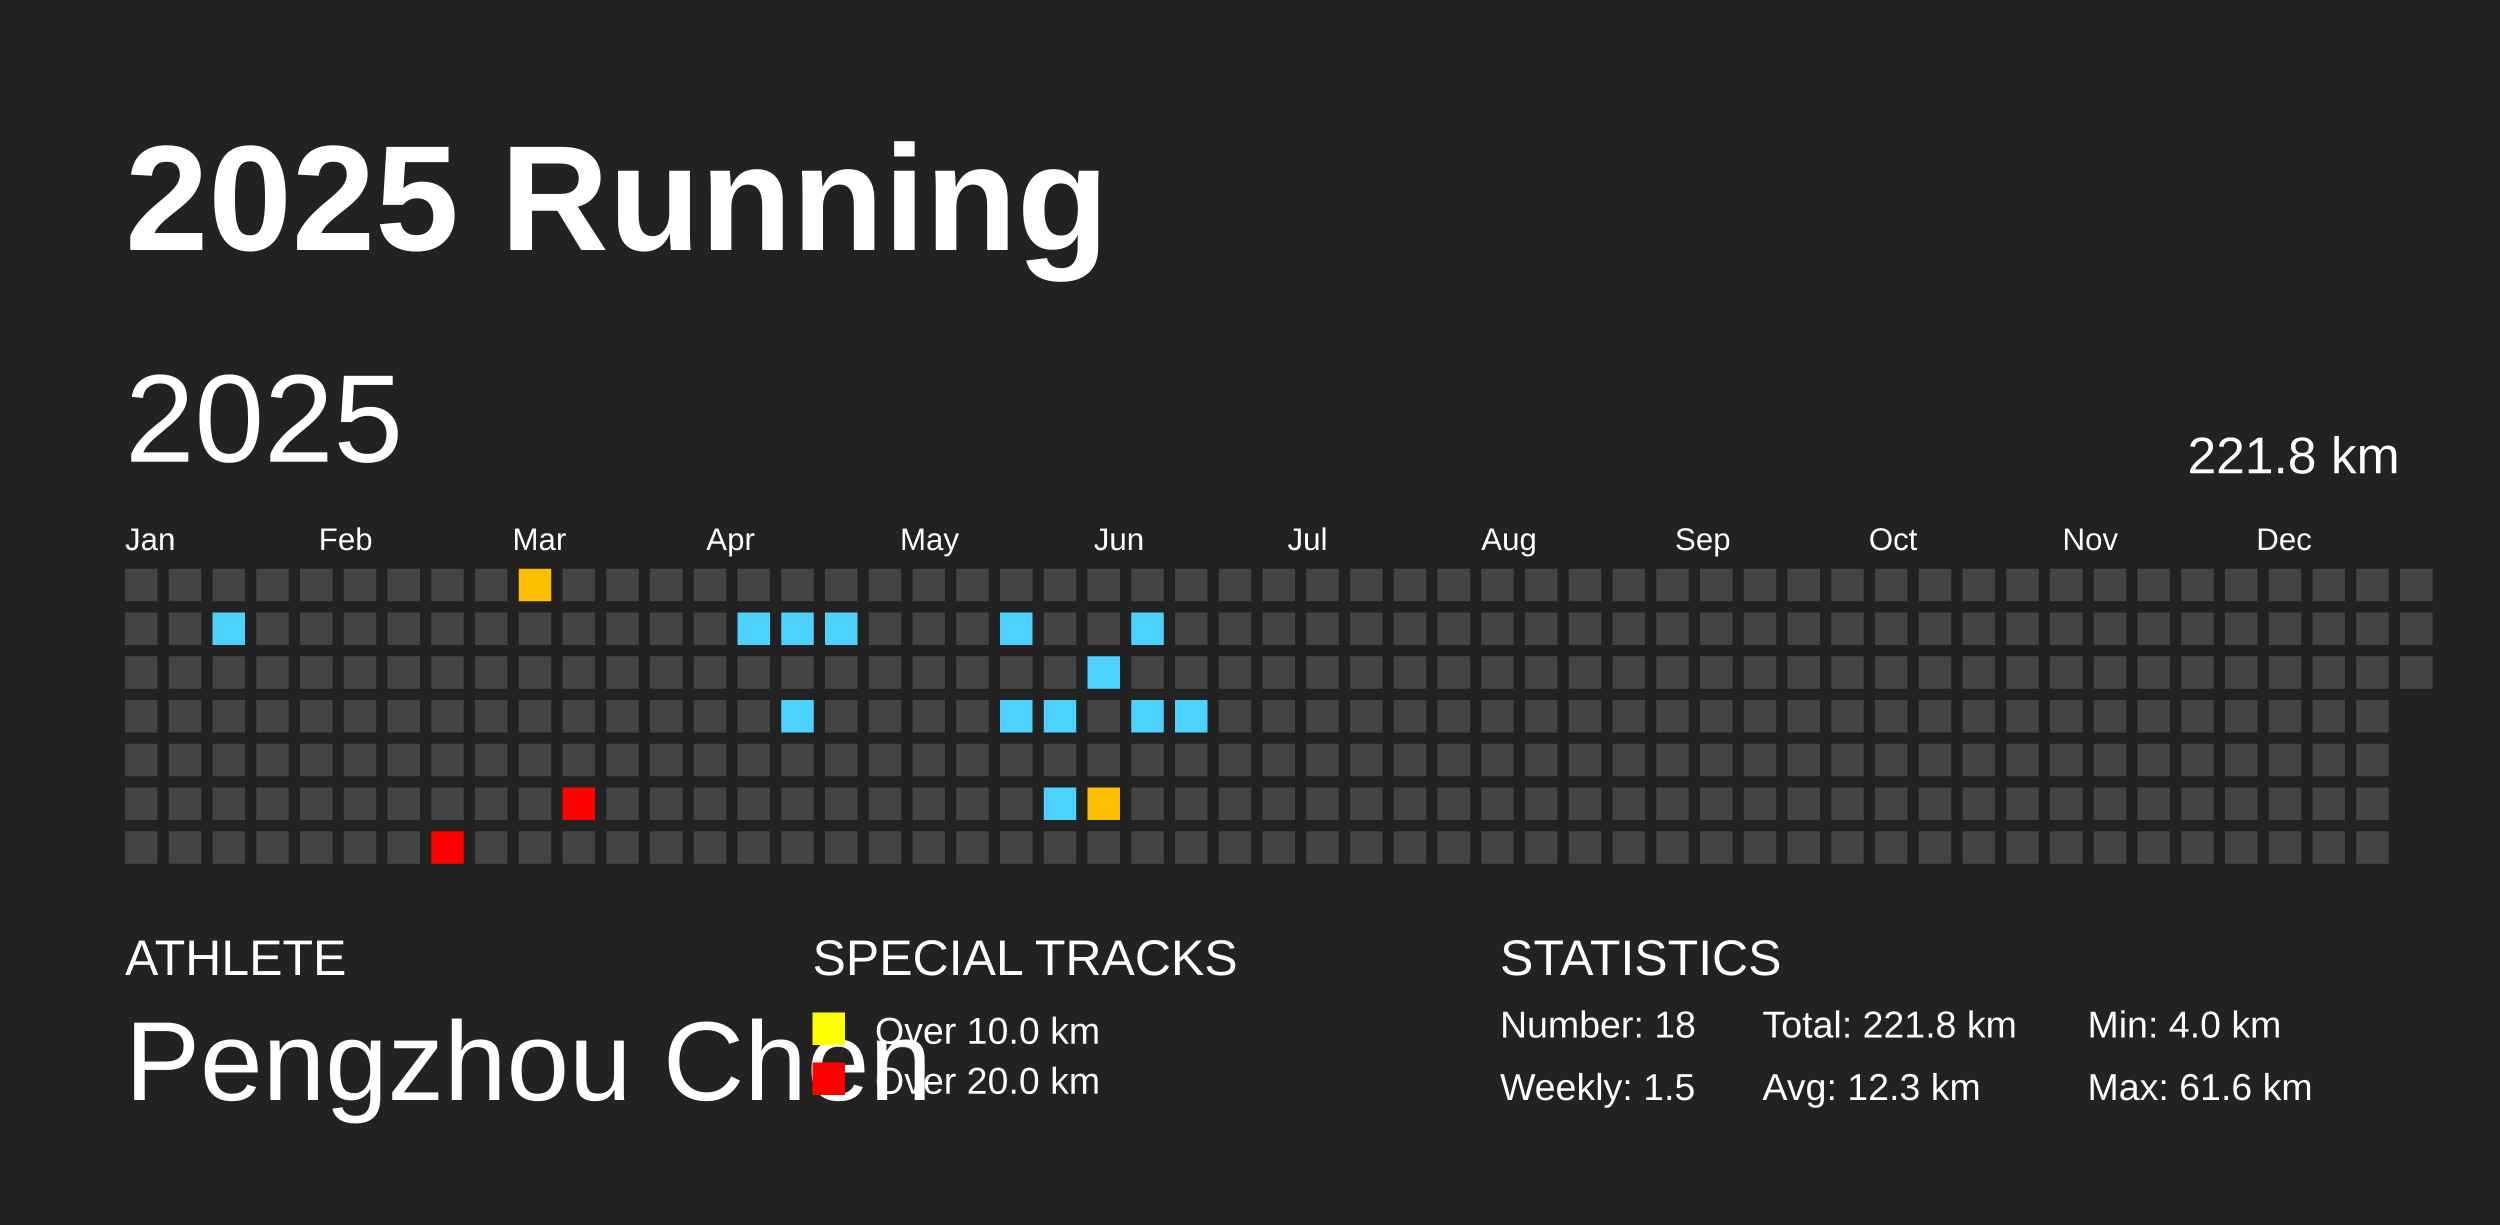
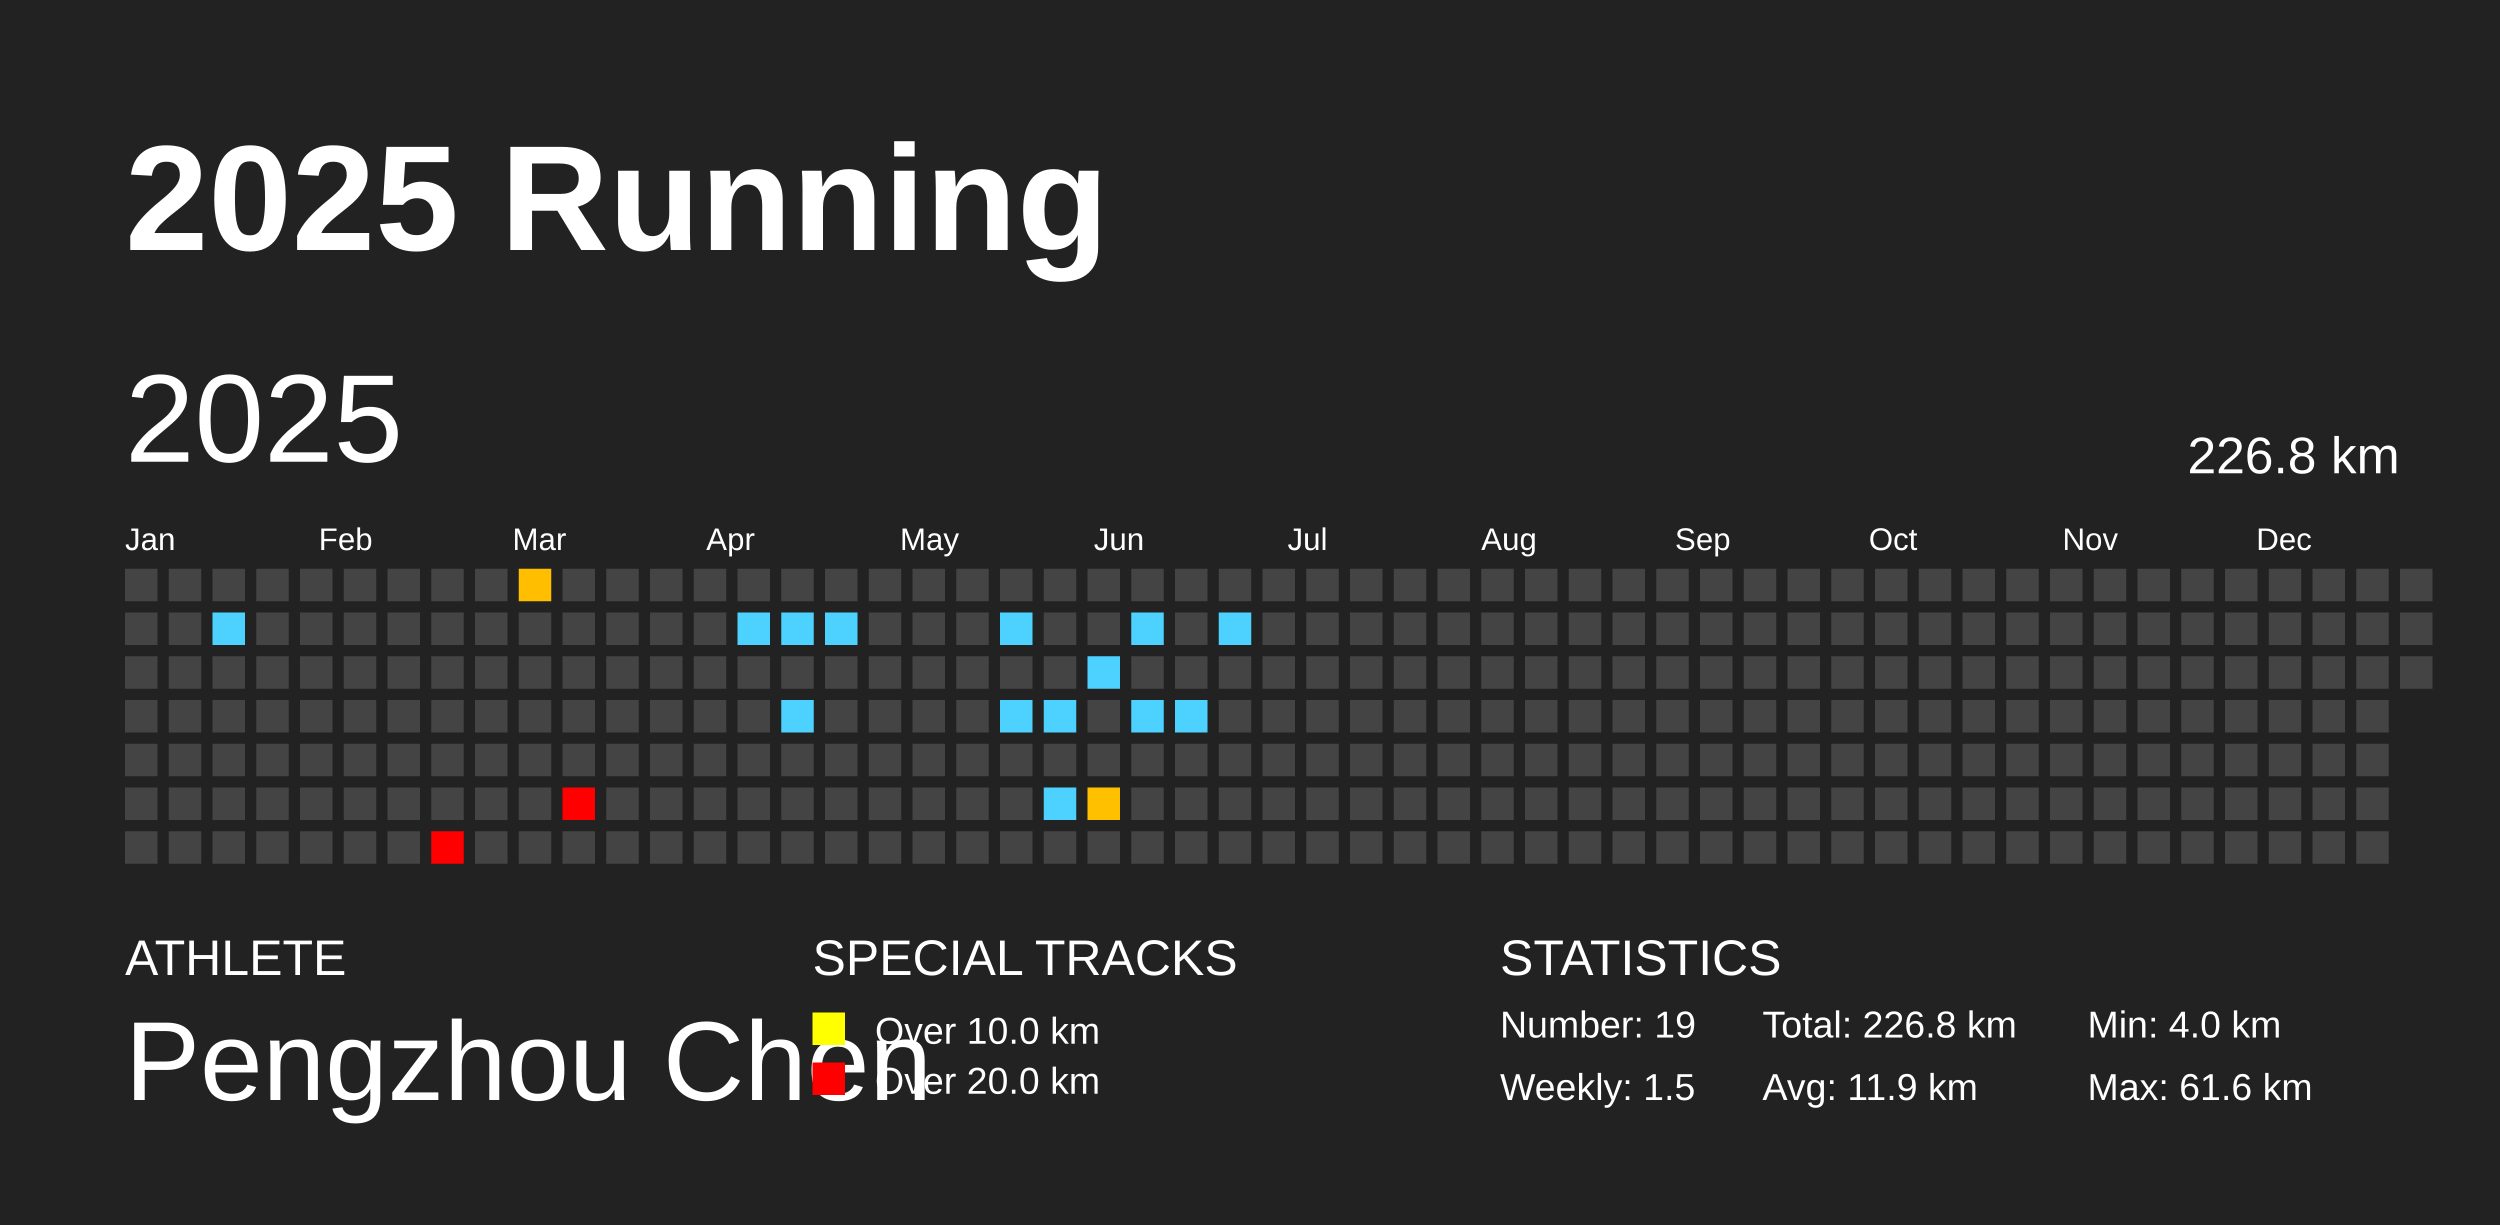
<svg xmlns="http://www.w3.org/2000/svg" baseProfile="full" height="98mm" version="1.1" viewBox="0,0,200,98" width="200mm">
  <defs />
  <rect fill="#222222" height="98" width="200" x="0" y="0" />
  <text fill="#FFFFFF" style="font-size:12px; font-family:Arial; font-weight:bold;" x="10" y="20">2025 Running</text>
  <text fill="#FFFFFF" style="font-size:4px; font-family:Arial" x="10" y="78">ATHLETE</text>
  <text fill="#FFFFFF" style="font-size:9px; font-family:Arial" x="10" y="88">Pengzhou Chen</text>
  <text fill="#FFFFFF" style="font-size:4px; font-family:Arial" x="65" y="78">SPECIAL TRACKS</text>
  <rect fill="yellow" height="2.6" width="2.6" x="65" y="81" />
  <text fill="#FFFFFF" style="font-size:3px; font-family:Arial" x="70" y="83.5">Over 10.0 km</text>
  <rect fill="red" height="2.6" width="2.6" x="65" y="85" />
  <text fill="#FFFFFF" style="font-size:3px; font-family:Arial" x="70" y="87.5">Over 20.0 km</text>
  <text fill="#FFFFFF" style="font-size:4px; font-family:Arial" x="120" y="78">STATISTICS</text>
-   <text fill="#FFFFFF" style="font-size:3px; font-family:Arial" x="120" y="83">Number: 18</text>
+   <text fill="#FFFFFF" style="font-size:3px; font-family:Arial" x="120" y="83">Number: 19</text>
  <text fill="#FFFFFF" style="font-size:3px; font-family:Arial" x="120" y="88">Weekly: 1.5</text>
-   <text fill="#FFFFFF" style="font-size:3px; font-family:Arial" x="141" y="83">Total: 221.8 km</text>
-   <text fill="#FFFFFF" style="font-size:3px; font-family:Arial" x="141" y="88">Avg: 12.3 km</text>
+   <text fill="#FFFFFF" style="font-size:3px; font-family:Arial" x="141" y="83">Total: 226.8 km</text>
+   <text fill="#FFFFFF" style="font-size:3px; font-family:Arial" x="141" y="88">Avg: 11.9 km</text>
  <text fill="#FFFFFF" style="font-size:3px; font-family:Arial" x="167" y="83">Min: 4.0 km</text>
  <text fill="#FFFFFF" style="font-size:3px; font-family:Arial" x="167" y="88">Max: 61.6 km</text>
  <text dominant-baseline="hanging" fill="#FFFFFF" style="font-size:10.0px; font-family:Arial;" x="10" y="30">2025</text>
-   <text dominant-baseline="hanging" fill="#FFFFFF" style="font-size:4.125px; font-family:Arial;" x="175" y="35">221.8 km</text>
+   <text dominant-baseline="hanging" fill="#FFFFFF" style="font-size:4.125px; font-family:Arial;" x="175" y="35">226.8 km</text>
  <text fill="#FFFFFF" style="font-size:2.5px; font-family:Arial" x="10.0" y="44">Jan</text>
  <text fill="#FFFFFF" style="font-size:2.5px; font-family:Arial" x="25.5" y="44">Feb</text>
  <text fill="#FFFFFF" style="font-size:2.5px; font-family:Arial" x="41.0" y="44">Mar</text>
  <text fill="#FFFFFF" style="font-size:2.5px; font-family:Arial" x="56.5" y="44">Apr</text>
  <text fill="#FFFFFF" style="font-size:2.5px; font-family:Arial" x="72.0" y="44">May</text>
  <text fill="#FFFFFF" style="font-size:2.5px; font-family:Arial" x="87.5" y="44">Jun</text>
  <text fill="#FFFFFF" style="font-size:2.5px; font-family:Arial" x="103.0" y="44">Jul</text>
  <text fill="#FFFFFF" style="font-size:2.5px; font-family:Arial" x="118.5" y="44">Aug</text>
  <text fill="#FFFFFF" style="font-size:2.5px; font-family:Arial" x="134.0" y="44">Sep</text>
  <text fill="#FFFFFF" style="font-size:2.5px; font-family:Arial" x="149.5" y="44">Oct</text>
  <text fill="#FFFFFF" style="font-size:2.5px; font-family:Arial" x="165.0" y="44">Nov</text>
  <text fill="#FFFFFF" style="font-size:2.5px; font-family:Arial" x="180.5" y="44">Dec</text>
  <rect fill="#444444" height="2.6" width="2.6" x="10.0" y="45.5" />
  <rect fill="#444444" height="2.6" width="2.6" x="10.0" y="49.0" />
  <rect fill="#444444" height="2.6" width="2.6" x="10.0" y="52.5" />
  <rect fill="#444444" height="2.6" width="2.6" x="10.0" y="56.0" />
  <rect fill="#444444" height="2.6" width="2.6" x="10.0" y="59.5" />
  <rect fill="#444444" height="2.6" width="2.6" x="10.0" y="63.0" />
  <rect fill="#444444" height="2.6" width="2.6" x="10.0" y="66.5" />
  <rect fill="#444444" height="2.6" width="2.6" x="13.5" y="45.5" />
  <rect fill="#444444" height="2.6" width="2.6" x="13.5" y="49.0" />
  <rect fill="#444444" height="2.6" width="2.6" x="13.5" y="52.5" />
  <rect fill="#444444" height="2.6" width="2.6" x="13.5" y="56.0" />
  <rect fill="#444444" height="2.6" width="2.6" x="13.5" y="59.5" />
  <rect fill="#444444" height="2.6" width="2.6" x="13.5" y="63.0" />
  <rect fill="#444444" height="2.6" width="2.6" x="13.5" y="66.5" />
  <rect fill="#444444" height="2.6" width="2.6" x="17.0" y="45.5" />
  <rect fill="#4dd2ff" height="2.6" width="2.6" x="17.0" y="49.0" />
  <rect fill="#444444" height="2.6" width="2.6" x="17.0" y="52.5" />
  <rect fill="#444444" height="2.6" width="2.6" x="17.0" y="56.0" />
  <rect fill="#444444" height="2.6" width="2.6" x="17.0" y="59.5" />
  <rect fill="#444444" height="2.6" width="2.6" x="17.0" y="63.0" />
  <rect fill="#444444" height="2.6" width="2.6" x="17.0" y="66.5" />
  <rect fill="#444444" height="2.6" width="2.6" x="20.5" y="45.5" />
  <rect fill="#444444" height="2.6" width="2.6" x="20.5" y="49.0" />
  <rect fill="#444444" height="2.6" width="2.6" x="20.5" y="52.5" />
  <rect fill="#444444" height="2.6" width="2.6" x="20.5" y="56.0" />
  <rect fill="#444444" height="2.6" width="2.6" x="20.5" y="59.5" />
  <rect fill="#444444" height="2.6" width="2.6" x="20.5" y="63.0" />
  <rect fill="#444444" height="2.6" width="2.6" x="20.5" y="66.5" />
  <rect fill="#444444" height="2.6" width="2.6" x="24.0" y="45.5" />
  <rect fill="#444444" height="2.6" width="2.6" x="24.0" y="49.0" />
  <rect fill="#444444" height="2.6" width="2.6" x="24.0" y="52.5" />
  <rect fill="#444444" height="2.6" width="2.6" x="24.0" y="56.0" />
  <rect fill="#444444" height="2.6" width="2.6" x="24.0" y="59.5" />
  <rect fill="#444444" height="2.6" width="2.6" x="24.0" y="63.0" />
  <rect fill="#444444" height="2.6" width="2.6" x="24.0" y="66.5" />
  <rect fill="#444444" height="2.6" width="2.6" x="27.5" y="45.5" />
  <rect fill="#444444" height="2.6" width="2.6" x="27.5" y="49.0" />
  <rect fill="#444444" height="2.6" width="2.6" x="27.5" y="52.5" />
  <rect fill="#444444" height="2.6" width="2.6" x="27.5" y="56.0" />
  <rect fill="#444444" height="2.6" width="2.6" x="27.5" y="59.5" />
  <rect fill="#444444" height="2.6" width="2.6" x="27.5" y="63.0" />
  <rect fill="#444444" height="2.6" width="2.6" x="27.5" y="66.5" />
  <rect fill="#444444" height="2.6" width="2.6" x="31.0" y="45.5" />
  <rect fill="#444444" height="2.6" width="2.6" x="31.0" y="49.0" />
  <rect fill="#444444" height="2.6" width="2.6" x="31.0" y="52.5" />
  <rect fill="#444444" height="2.6" width="2.6" x="31.0" y="56.0" />
  <rect fill="#444444" height="2.6" width="2.6" x="31.0" y="59.5" />
  <rect fill="#444444" height="2.6" width="2.6" x="31.0" y="63.0" />
  <rect fill="#444444" height="2.6" width="2.6" x="31.0" y="66.5" />
  <rect fill="#444444" height="2.6" width="2.6" x="34.5" y="45.5" />
  <rect fill="#444444" height="2.6" width="2.6" x="34.5" y="49.0" />
  <rect fill="#444444" height="2.6" width="2.6" x="34.5" y="52.5" />
  <rect fill="#444444" height="2.6" width="2.6" x="34.5" y="56.0" />
  <rect fill="#444444" height="2.6" width="2.6" x="34.5" y="59.5" />
  <rect fill="#444444" height="2.6" width="2.6" x="34.5" y="63.0" />
  <rect fill="red" height="2.6" width="2.6" x="34.5" y="66.5" />
  <rect fill="#444444" height="2.6" width="2.6" x="38.0" y="45.5" />
  <rect fill="#444444" height="2.6" width="2.6" x="38.0" y="49.0" />
  <rect fill="#444444" height="2.6" width="2.6" x="38.0" y="52.5" />
  <rect fill="#444444" height="2.6" width="2.6" x="38.0" y="56.0" />
  <rect fill="#444444" height="2.6" width="2.6" x="38.0" y="59.5" />
  <rect fill="#444444" height="2.6" width="2.6" x="38.0" y="63.0" />
  <rect fill="#444444" height="2.6" width="2.6" x="38.0" y="66.5" />
  <rect fill="#ffbf00" height="2.6" width="2.6" x="41.5" y="45.5" />
  <rect fill="#444444" height="2.6" width="2.6" x="41.5" y="49.0" />
  <rect fill="#444444" height="2.6" width="2.6" x="41.5" y="52.5" />
  <rect fill="#444444" height="2.6" width="2.6" x="41.5" y="56.0" />
  <rect fill="#444444" height="2.6" width="2.6" x="41.5" y="59.5" />
  <rect fill="#444444" height="2.6" width="2.6" x="41.5" y="63.0" />
  <rect fill="#444444" height="2.6" width="2.6" x="41.5" y="66.5" />
  <rect fill="#444444" height="2.6" width="2.6" x="45.0" y="45.5" />
  <rect fill="#444444" height="2.6" width="2.6" x="45.0" y="49.0" />
  <rect fill="#444444" height="2.6" width="2.6" x="45.0" y="52.5" />
  <rect fill="#444444" height="2.6" width="2.6" x="45.0" y="56.0" />
  <rect fill="#444444" height="2.6" width="2.6" x="45.0" y="59.5" />
  <rect fill="red" height="2.6" width="2.6" x="45.0" y="63.0" />
  <rect fill="#444444" height="2.6" width="2.6" x="45.0" y="66.5" />
  <rect fill="#444444" height="2.6" width="2.6" x="48.5" y="45.5" />
  <rect fill="#444444" height="2.6" width="2.6" x="48.5" y="49.0" />
  <rect fill="#444444" height="2.6" width="2.6" x="48.5" y="52.5" />
  <rect fill="#444444" height="2.6" width="2.6" x="48.5" y="56.0" />
  <rect fill="#444444" height="2.6" width="2.6" x="48.5" y="59.5" />
  <rect fill="#444444" height="2.6" width="2.6" x="48.5" y="63.0" />
  <rect fill="#444444" height="2.6" width="2.6" x="48.5" y="66.5" />
  <rect fill="#444444" height="2.6" width="2.6" x="52.0" y="45.5" />
  <rect fill="#444444" height="2.6" width="2.6" x="52.0" y="49.0" />
  <rect fill="#444444" height="2.6" width="2.6" x="52.0" y="52.5" />
  <rect fill="#444444" height="2.6" width="2.6" x="52.0" y="56.0" />
  <rect fill="#444444" height="2.6" width="2.6" x="52.0" y="59.5" />
  <rect fill="#444444" height="2.6" width="2.6" x="52.0" y="63.0" />
  <rect fill="#444444" height="2.6" width="2.6" x="52.0" y="66.5" />
  <rect fill="#444444" height="2.6" width="2.6" x="55.5" y="45.5" />
  <rect fill="#444444" height="2.6" width="2.6" x="55.5" y="49.0" />
  <rect fill="#444444" height="2.6" width="2.6" x="55.5" y="52.5" />
  <rect fill="#444444" height="2.6" width="2.6" x="55.5" y="56.0" />
  <rect fill="#444444" height="2.6" width="2.6" x="55.5" y="59.5" />
  <rect fill="#444444" height="2.6" width="2.6" x="55.5" y="63.0" />
  <rect fill="#444444" height="2.6" width="2.6" x="55.5" y="66.5" />
  <rect fill="#444444" height="2.6" width="2.6" x="59.0" y="45.5" />
  <rect fill="#4dd2ff" height="2.6" width="2.6" x="59.0" y="49.0" />
  <rect fill="#444444" height="2.6" width="2.6" x="59.0" y="52.5" />
  <rect fill="#444444" height="2.6" width="2.6" x="59.0" y="56.0" />
  <rect fill="#444444" height="2.6" width="2.6" x="59.0" y="59.5" />
  <rect fill="#444444" height="2.6" width="2.6" x="59.0" y="63.0" />
  <rect fill="#444444" height="2.6" width="2.6" x="59.0" y="66.5" />
  <rect fill="#444444" height="2.6" width="2.6" x="62.5" y="45.5" />
  <rect fill="#4dd2ff" height="2.6" width="2.6" x="62.5" y="49.0" />
  <rect fill="#444444" height="2.6" width="2.6" x="62.5" y="52.5" />
  <rect fill="#4dd2ff" height="2.6" width="2.6" x="62.5" y="56.0" />
  <rect fill="#444444" height="2.6" width="2.6" x="62.5" y="59.5" />
  <rect fill="#444444" height="2.6" width="2.6" x="62.5" y="63.0" />
  <rect fill="#444444" height="2.6" width="2.6" x="62.5" y="66.5" />
  <rect fill="#444444" height="2.6" width="2.6" x="66.0" y="45.5" />
  <rect fill="#4dd2ff" height="2.6" width="2.6" x="66.0" y="49.0" />
  <rect fill="#444444" height="2.6" width="2.6" x="66.0" y="52.5" />
  <rect fill="#444444" height="2.6" width="2.6" x="66.0" y="56.0" />
  <rect fill="#444444" height="2.6" width="2.6" x="66.0" y="59.5" />
  <rect fill="#444444" height="2.6" width="2.6" x="66.0" y="63.0" />
  <rect fill="#444444" height="2.6" width="2.6" x="66.0" y="66.5" />
  <rect fill="#444444" height="2.6" width="2.6" x="69.5" y="45.5" />
  <rect fill="#444444" height="2.6" width="2.6" x="69.5" y="49.0" />
  <rect fill="#444444" height="2.6" width="2.6" x="69.5" y="52.5" />
  <rect fill="#444444" height="2.6" width="2.6" x="69.5" y="56.0" />
  <rect fill="#444444" height="2.6" width="2.6" x="69.5" y="59.5" />
  <rect fill="#444444" height="2.6" width="2.6" x="69.5" y="63.0" />
  <rect fill="#444444" height="2.6" width="2.6" x="69.5" y="66.5" />
  <rect fill="#444444" height="2.6" width="2.6" x="73.0" y="45.5" />
  <rect fill="#444444" height="2.6" width="2.6" x="73.0" y="49.0" />
  <rect fill="#444444" height="2.6" width="2.6" x="73.0" y="52.5" />
  <rect fill="#444444" height="2.6" width="2.6" x="73.0" y="56.0" />
  <rect fill="#444444" height="2.6" width="2.6" x="73.0" y="59.5" />
  <rect fill="#444444" height="2.6" width="2.6" x="73.0" y="63.0" />
  <rect fill="#444444" height="2.6" width="2.6" x="73.0" y="66.5" />
  <rect fill="#444444" height="2.6" width="2.6" x="76.5" y="45.5" />
  <rect fill="#444444" height="2.6" width="2.6" x="76.5" y="49.0" />
  <rect fill="#444444" height="2.6" width="2.6" x="76.5" y="52.5" />
  <rect fill="#444444" height="2.6" width="2.6" x="76.5" y="56.0" />
  <rect fill="#444444" height="2.6" width="2.6" x="76.5" y="59.5" />
  <rect fill="#444444" height="2.6" width="2.6" x="76.5" y="63.0" />
  <rect fill="#444444" height="2.6" width="2.6" x="76.5" y="66.5" />
  <rect fill="#444444" height="2.6" width="2.6" x="80.0" y="45.5" />
  <rect fill="#4dd2ff" height="2.6" width="2.6" x="80.0" y="49.0" />
  <rect fill="#444444" height="2.6" width="2.6" x="80.0" y="52.5" />
  <rect fill="#4dd2ff" height="2.6" width="2.6" x="80.0" y="56.0" />
  <rect fill="#444444" height="2.6" width="2.6" x="80.0" y="59.5" />
  <rect fill="#444444" height="2.6" width="2.6" x="80.0" y="63.0" />
  <rect fill="#444444" height="2.6" width="2.6" x="80.0" y="66.5" />
  <rect fill="#444444" height="2.6" width="2.6" x="83.5" y="45.5" />
  <rect fill="#444444" height="2.6" width="2.6" x="83.5" y="49.0" />
  <rect fill="#444444" height="2.6" width="2.6" x="83.5" y="52.5" />
  <rect fill="#4dd2ff" height="2.6" width="2.6" x="83.5" y="56.0" />
  <rect fill="#444444" height="2.6" width="2.6" x="83.5" y="59.5" />
  <rect fill="#4dd2ff" height="2.6" width="2.6" x="83.5" y="63.0" />
  <rect fill="#444444" height="2.6" width="2.6" x="83.5" y="66.5" />
  <rect fill="#444444" height="2.6" width="2.6" x="87.0" y="45.5" />
  <rect fill="#444444" height="2.6" width="2.6" x="87.0" y="49.0" />
  <rect fill="#4dd2ff" height="2.6" width="2.6" x="87.0" y="52.5" />
  <rect fill="#444444" height="2.6" width="2.6" x="87.0" y="56.0" />
  <rect fill="#444444" height="2.6" width="2.6" x="87.0" y="59.5" />
  <rect fill="#ffc000" height="2.6" width="2.6" x="87.0" y="63.0" />
  <rect fill="#444444" height="2.6" width="2.6" x="87.0" y="66.5" />
  <rect fill="#444444" height="2.6" width="2.6" x="90.5" y="45.5" />
  <rect fill="#4dd2ff" height="2.6" width="2.6" x="90.5" y="49.0" />
  <rect fill="#444444" height="2.6" width="2.6" x="90.5" y="52.5" />
  <rect fill="#4dd2ff" height="2.6" width="2.6" x="90.5" y="56.0" />
  <rect fill="#444444" height="2.6" width="2.6" x="90.5" y="59.5" />
  <rect fill="#444444" height="2.6" width="2.6" x="90.5" y="63.0" />
  <rect fill="#444444" height="2.6" width="2.6" x="90.5" y="66.5" />
  <rect fill="#444444" height="2.6" width="2.6" x="94.0" y="45.5" />
  <rect fill="#444444" height="2.6" width="2.6" x="94.0" y="49.0" />
  <rect fill="#444444" height="2.6" width="2.6" x="94.0" y="52.5" />
  <rect fill="#4dd2ff" height="2.6" width="2.6" x="94.0" y="56.0" />
  <rect fill="#444444" height="2.6" width="2.6" x="94.0" y="59.5" />
  <rect fill="#444444" height="2.6" width="2.6" x="94.0" y="63.0" />
  <rect fill="#444444" height="2.6" width="2.6" x="94.0" y="66.5" />
  <rect fill="#444444" height="2.6" width="2.6" x="97.5" y="45.5" />
-   <rect fill="#444444" height="2.6" width="2.6" x="97.5" y="49.0" />
+   <rect fill="#4dd2ff" height="2.6" width="2.6" x="97.5" y="49.0" />
  <rect fill="#444444" height="2.6" width="2.6" x="97.5" y="52.5" />
  <rect fill="#444444" height="2.6" width="2.6" x="97.5" y="56.0" />
  <rect fill="#444444" height="2.6" width="2.6" x="97.5" y="59.5" />
  <rect fill="#444444" height="2.6" width="2.6" x="97.5" y="63.0" />
  <rect fill="#444444" height="2.6" width="2.6" x="97.5" y="66.5" />
  <rect fill="#444444" height="2.6" width="2.6" x="101.0" y="45.5" />
  <rect fill="#444444" height="2.6" width="2.6" x="101.0" y="49.0" />
  <rect fill="#444444" height="2.6" width="2.6" x="101.0" y="52.5" />
  <rect fill="#444444" height="2.6" width="2.6" x="101.0" y="56.0" />
  <rect fill="#444444" height="2.6" width="2.6" x="101.0" y="59.5" />
  <rect fill="#444444" height="2.6" width="2.6" x="101.0" y="63.0" />
  <rect fill="#444444" height="2.6" width="2.6" x="101.0" y="66.5" />
  <rect fill="#444444" height="2.6" width="2.6" x="104.5" y="45.5" />
  <rect fill="#444444" height="2.6" width="2.6" x="104.5" y="49.0" />
  <rect fill="#444444" height="2.6" width="2.6" x="104.5" y="52.5" />
  <rect fill="#444444" height="2.6" width="2.6" x="104.5" y="56.0" />
  <rect fill="#444444" height="2.6" width="2.6" x="104.5" y="59.5" />
  <rect fill="#444444" height="2.6" width="2.6" x="104.5" y="63.0" />
  <rect fill="#444444" height="2.6" width="2.6" x="104.5" y="66.5" />
  <rect fill="#444444" height="2.6" width="2.6" x="108.0" y="45.5" />
  <rect fill="#444444" height="2.6" width="2.6" x="108.0" y="49.0" />
  <rect fill="#444444" height="2.6" width="2.6" x="108.0" y="52.5" />
  <rect fill="#444444" height="2.6" width="2.6" x="108.0" y="56.0" />
  <rect fill="#444444" height="2.6" width="2.6" x="108.0" y="59.5" />
  <rect fill="#444444" height="2.6" width="2.6" x="108.0" y="63.0" />
  <rect fill="#444444" height="2.6" width="2.6" x="108.0" y="66.5" />
  <rect fill="#444444" height="2.6" width="2.6" x="111.5" y="45.5" />
  <rect fill="#444444" height="2.6" width="2.6" x="111.5" y="49.0" />
  <rect fill="#444444" height="2.6" width="2.6" x="111.5" y="52.5" />
  <rect fill="#444444" height="2.6" width="2.6" x="111.5" y="56.0" />
  <rect fill="#444444" height="2.6" width="2.6" x="111.5" y="59.5" />
  <rect fill="#444444" height="2.6" width="2.6" x="111.5" y="63.0" />
  <rect fill="#444444" height="2.6" width="2.6" x="111.5" y="66.5" />
  <rect fill="#444444" height="2.6" width="2.6" x="115.0" y="45.5" />
  <rect fill="#444444" height="2.6" width="2.6" x="115.0" y="49.0" />
  <rect fill="#444444" height="2.6" width="2.6" x="115.0" y="52.5" />
  <rect fill="#444444" height="2.6" width="2.6" x="115.0" y="56.0" />
  <rect fill="#444444" height="2.6" width="2.6" x="115.0" y="59.5" />
  <rect fill="#444444" height="2.6" width="2.6" x="115.0" y="63.0" />
  <rect fill="#444444" height="2.6" width="2.6" x="115.0" y="66.5" />
  <rect fill="#444444" height="2.6" width="2.6" x="118.5" y="45.5" />
  <rect fill="#444444" height="2.6" width="2.6" x="118.5" y="49.0" />
  <rect fill="#444444" height="2.6" width="2.6" x="118.5" y="52.5" />
  <rect fill="#444444" height="2.6" width="2.6" x="118.5" y="56.0" />
  <rect fill="#444444" height="2.6" width="2.6" x="118.5" y="59.5" />
  <rect fill="#444444" height="2.6" width="2.6" x="118.5" y="63.0" />
  <rect fill="#444444" height="2.6" width="2.6" x="118.5" y="66.5" />
  <rect fill="#444444" height="2.6" width="2.6" x="122.0" y="45.5" />
  <rect fill="#444444" height="2.6" width="2.6" x="122.0" y="49.0" />
  <rect fill="#444444" height="2.6" width="2.6" x="122.0" y="52.5" />
  <rect fill="#444444" height="2.6" width="2.6" x="122.0" y="56.0" />
  <rect fill="#444444" height="2.6" width="2.6" x="122.0" y="59.5" />
  <rect fill="#444444" height="2.6" width="2.6" x="122.0" y="63.0" />
  <rect fill="#444444" height="2.6" width="2.6" x="122.0" y="66.5" />
  <rect fill="#444444" height="2.6" width="2.6" x="125.5" y="45.5" />
  <rect fill="#444444" height="2.6" width="2.6" x="125.5" y="49.0" />
  <rect fill="#444444" height="2.6" width="2.6" x="125.5" y="52.5" />
  <rect fill="#444444" height="2.6" width="2.6" x="125.5" y="56.0" />
  <rect fill="#444444" height="2.6" width="2.6" x="125.5" y="59.5" />
  <rect fill="#444444" height="2.6" width="2.6" x="125.5" y="63.0" />
  <rect fill="#444444" height="2.6" width="2.6" x="125.5" y="66.5" />
  <rect fill="#444444" height="2.6" width="2.6" x="129.0" y="45.5" />
  <rect fill="#444444" height="2.6" width="2.6" x="129.0" y="49.0" />
  <rect fill="#444444" height="2.6" width="2.6" x="129.0" y="52.5" />
  <rect fill="#444444" height="2.6" width="2.6" x="129.0" y="56.0" />
  <rect fill="#444444" height="2.6" width="2.6" x="129.0" y="59.5" />
  <rect fill="#444444" height="2.6" width="2.6" x="129.0" y="63.0" />
  <rect fill="#444444" height="2.6" width="2.6" x="129.0" y="66.5" />
  <rect fill="#444444" height="2.6" width="2.6" x="132.5" y="45.5" />
  <rect fill="#444444" height="2.6" width="2.6" x="132.5" y="49.0" />
  <rect fill="#444444" height="2.6" width="2.6" x="132.5" y="52.5" />
  <rect fill="#444444" height="2.6" width="2.6" x="132.5" y="56.0" />
  <rect fill="#444444" height="2.6" width="2.6" x="132.5" y="59.5" />
  <rect fill="#444444" height="2.6" width="2.6" x="132.5" y="63.0" />
  <rect fill="#444444" height="2.6" width="2.6" x="132.5" y="66.5" />
  <rect fill="#444444" height="2.6" width="2.6" x="136.0" y="45.5" />
  <rect fill="#444444" height="2.6" width="2.6" x="136.0" y="49.0" />
  <rect fill="#444444" height="2.6" width="2.6" x="136.0" y="52.5" />
  <rect fill="#444444" height="2.6" width="2.6" x="136.0" y="56.0" />
  <rect fill="#444444" height="2.6" width="2.6" x="136.0" y="59.5" />
  <rect fill="#444444" height="2.6" width="2.6" x="136.0" y="63.0" />
  <rect fill="#444444" height="2.6" width="2.6" x="136.0" y="66.5" />
  <rect fill="#444444" height="2.6" width="2.6" x="139.5" y="45.5" />
  <rect fill="#444444" height="2.6" width="2.6" x="139.5" y="49.0" />
  <rect fill="#444444" height="2.6" width="2.6" x="139.5" y="52.5" />
  <rect fill="#444444" height="2.6" width="2.6" x="139.5" y="56.0" />
  <rect fill="#444444" height="2.6" width="2.6" x="139.5" y="59.5" />
  <rect fill="#444444" height="2.6" width="2.6" x="139.5" y="63.0" />
  <rect fill="#444444" height="2.6" width="2.6" x="139.5" y="66.5" />
  <rect fill="#444444" height="2.6" width="2.6" x="143.0" y="45.5" />
  <rect fill="#444444" height="2.6" width="2.6" x="143.0" y="49.0" />
  <rect fill="#444444" height="2.6" width="2.6" x="143.0" y="52.5" />
  <rect fill="#444444" height="2.6" width="2.6" x="143.0" y="56.0" />
  <rect fill="#444444" height="2.6" width="2.6" x="143.0" y="59.5" />
  <rect fill="#444444" height="2.6" width="2.6" x="143.0" y="63.0" />
  <rect fill="#444444" height="2.6" width="2.6" x="143.0" y="66.5" />
  <rect fill="#444444" height="2.6" width="2.6" x="146.5" y="45.5" />
  <rect fill="#444444" height="2.6" width="2.6" x="146.5" y="49.0" />
  <rect fill="#444444" height="2.6" width="2.6" x="146.5" y="52.5" />
  <rect fill="#444444" height="2.6" width="2.6" x="146.5" y="56.0" />
  <rect fill="#444444" height="2.6" width="2.6" x="146.5" y="59.5" />
  <rect fill="#444444" height="2.6" width="2.6" x="146.5" y="63.0" />
  <rect fill="#444444" height="2.6" width="2.6" x="146.5" y="66.5" />
  <rect fill="#444444" height="2.6" width="2.6" x="150.0" y="45.5" />
  <rect fill="#444444" height="2.6" width="2.6" x="150.0" y="49.0" />
  <rect fill="#444444" height="2.6" width="2.6" x="150.0" y="52.5" />
  <rect fill="#444444" height="2.6" width="2.6" x="150.0" y="56.0" />
  <rect fill="#444444" height="2.6" width="2.6" x="150.0" y="59.5" />
  <rect fill="#444444" height="2.6" width="2.6" x="150.0" y="63.0" />
  <rect fill="#444444" height="2.6" width="2.6" x="150.0" y="66.5" />
  <rect fill="#444444" height="2.6" width="2.6" x="153.5" y="45.5" />
  <rect fill="#444444" height="2.6" width="2.6" x="153.5" y="49.0" />
  <rect fill="#444444" height="2.6" width="2.6" x="153.5" y="52.5" />
  <rect fill="#444444" height="2.6" width="2.6" x="153.5" y="56.0" />
  <rect fill="#444444" height="2.6" width="2.6" x="153.5" y="59.5" />
  <rect fill="#444444" height="2.6" width="2.6" x="153.5" y="63.0" />
  <rect fill="#444444" height="2.6" width="2.6" x="153.5" y="66.5" />
  <rect fill="#444444" height="2.6" width="2.6" x="157.0" y="45.5" />
  <rect fill="#444444" height="2.6" width="2.6" x="157.0" y="49.0" />
  <rect fill="#444444" height="2.6" width="2.6" x="157.0" y="52.5" />
  <rect fill="#444444" height="2.6" width="2.6" x="157.0" y="56.0" />
  <rect fill="#444444" height="2.6" width="2.6" x="157.0" y="59.5" />
  <rect fill="#444444" height="2.6" width="2.6" x="157.0" y="63.0" />
  <rect fill="#444444" height="2.6" width="2.6" x="157.0" y="66.5" />
  <rect fill="#444444" height="2.6" width="2.6" x="160.5" y="45.5" />
  <rect fill="#444444" height="2.6" width="2.6" x="160.5" y="49.0" />
  <rect fill="#444444" height="2.6" width="2.6" x="160.5" y="52.5" />
  <rect fill="#444444" height="2.6" width="2.6" x="160.5" y="56.0" />
  <rect fill="#444444" height="2.6" width="2.6" x="160.5" y="59.5" />
  <rect fill="#444444" height="2.6" width="2.6" x="160.5" y="63.0" />
  <rect fill="#444444" height="2.6" width="2.6" x="160.5" y="66.5" />
  <rect fill="#444444" height="2.6" width="2.6" x="164.0" y="45.5" />
  <rect fill="#444444" height="2.6" width="2.6" x="164.0" y="49.0" />
  <rect fill="#444444" height="2.6" width="2.6" x="164.0" y="52.5" />
  <rect fill="#444444" height="2.6" width="2.6" x="164.0" y="56.0" />
  <rect fill="#444444" height="2.6" width="2.6" x="164.0" y="59.5" />
  <rect fill="#444444" height="2.6" width="2.6" x="164.0" y="63.0" />
  <rect fill="#444444" height="2.6" width="2.6" x="164.0" y="66.5" />
  <rect fill="#444444" height="2.6" width="2.6" x="167.5" y="45.5" />
  <rect fill="#444444" height="2.6" width="2.6" x="167.5" y="49.0" />
  <rect fill="#444444" height="2.6" width="2.6" x="167.5" y="52.5" />
  <rect fill="#444444" height="2.6" width="2.6" x="167.5" y="56.0" />
  <rect fill="#444444" height="2.6" width="2.6" x="167.5" y="59.5" />
  <rect fill="#444444" height="2.6" width="2.6" x="167.5" y="63.0" />
  <rect fill="#444444" height="2.6" width="2.6" x="167.5" y="66.5" />
  <rect fill="#444444" height="2.6" width="2.6" x="171.0" y="45.5" />
  <rect fill="#444444" height="2.6" width="2.6" x="171.0" y="49.0" />
  <rect fill="#444444" height="2.6" width="2.6" x="171.0" y="52.5" />
  <rect fill="#444444" height="2.6" width="2.6" x="171.0" y="56.0" />
  <rect fill="#444444" height="2.6" width="2.6" x="171.0" y="59.5" />
  <rect fill="#444444" height="2.6" width="2.6" x="171.0" y="63.0" />
  <rect fill="#444444" height="2.6" width="2.6" x="171.0" y="66.5" />
  <rect fill="#444444" height="2.6" width="2.6" x="174.5" y="45.5" />
  <rect fill="#444444" height="2.6" width="2.6" x="174.5" y="49.0" />
  <rect fill="#444444" height="2.6" width="2.6" x="174.5" y="52.5" />
  <rect fill="#444444" height="2.6" width="2.6" x="174.5" y="56.0" />
  <rect fill="#444444" height="2.6" width="2.6" x="174.5" y="59.5" />
  <rect fill="#444444" height="2.6" width="2.6" x="174.5" y="63.0" />
  <rect fill="#444444" height="2.6" width="2.6" x="174.5" y="66.5" />
  <rect fill="#444444" height="2.6" width="2.6" x="178.0" y="45.5" />
  <rect fill="#444444" height="2.6" width="2.6" x="178.0" y="49.0" />
  <rect fill="#444444" height="2.6" width="2.6" x="178.0" y="52.5" />
  <rect fill="#444444" height="2.6" width="2.6" x="178.0" y="56.0" />
  <rect fill="#444444" height="2.6" width="2.6" x="178.0" y="59.5" />
  <rect fill="#444444" height="2.6" width="2.6" x="178.0" y="63.0" />
  <rect fill="#444444" height="2.6" width="2.6" x="178.0" y="66.5" />
  <rect fill="#444444" height="2.6" width="2.6" x="181.5" y="45.5" />
  <rect fill="#444444" height="2.6" width="2.6" x="181.5" y="49.0" />
  <rect fill="#444444" height="2.6" width="2.6" x="181.5" y="52.5" />
  <rect fill="#444444" height="2.6" width="2.6" x="181.5" y="56.0" />
  <rect fill="#444444" height="2.6" width="2.6" x="181.5" y="59.5" />
  <rect fill="#444444" height="2.6" width="2.6" x="181.5" y="63.0" />
  <rect fill="#444444" height="2.6" width="2.6" x="181.5" y="66.5" />
  <rect fill="#444444" height="2.6" width="2.6" x="185.0" y="45.5" />
  <rect fill="#444444" height="2.6" width="2.6" x="185.0" y="49.0" />
  <rect fill="#444444" height="2.6" width="2.6" x="185.0" y="52.5" />
  <rect fill="#444444" height="2.6" width="2.6" x="185.0" y="56.0" />
  <rect fill="#444444" height="2.6" width="2.6" x="185.0" y="59.5" />
  <rect fill="#444444" height="2.6" width="2.6" x="185.0" y="63.0" />
  <rect fill="#444444" height="2.6" width="2.6" x="185.0" y="66.5" />
  <rect fill="#444444" height="2.6" width="2.6" x="188.5" y="45.5" />
  <rect fill="#444444" height="2.6" width="2.6" x="188.5" y="49.0" />
  <rect fill="#444444" height="2.6" width="2.6" x="188.5" y="52.5" />
  <rect fill="#444444" height="2.6" width="2.6" x="188.5" y="56.0" />
  <rect fill="#444444" height="2.6" width="2.6" x="188.5" y="59.5" />
  <rect fill="#444444" height="2.6" width="2.6" x="188.5" y="63.0" />
  <rect fill="#444444" height="2.6" width="2.6" x="188.5" y="66.5" />
  <rect fill="#444444" height="2.6" width="2.6" x="192.0" y="45.5" />
  <rect fill="#444444" height="2.6" width="2.6" x="192.0" y="49.0" />
  <rect fill="#444444" height="2.6" width="2.6" x="192.0" y="52.5" />
</svg>
